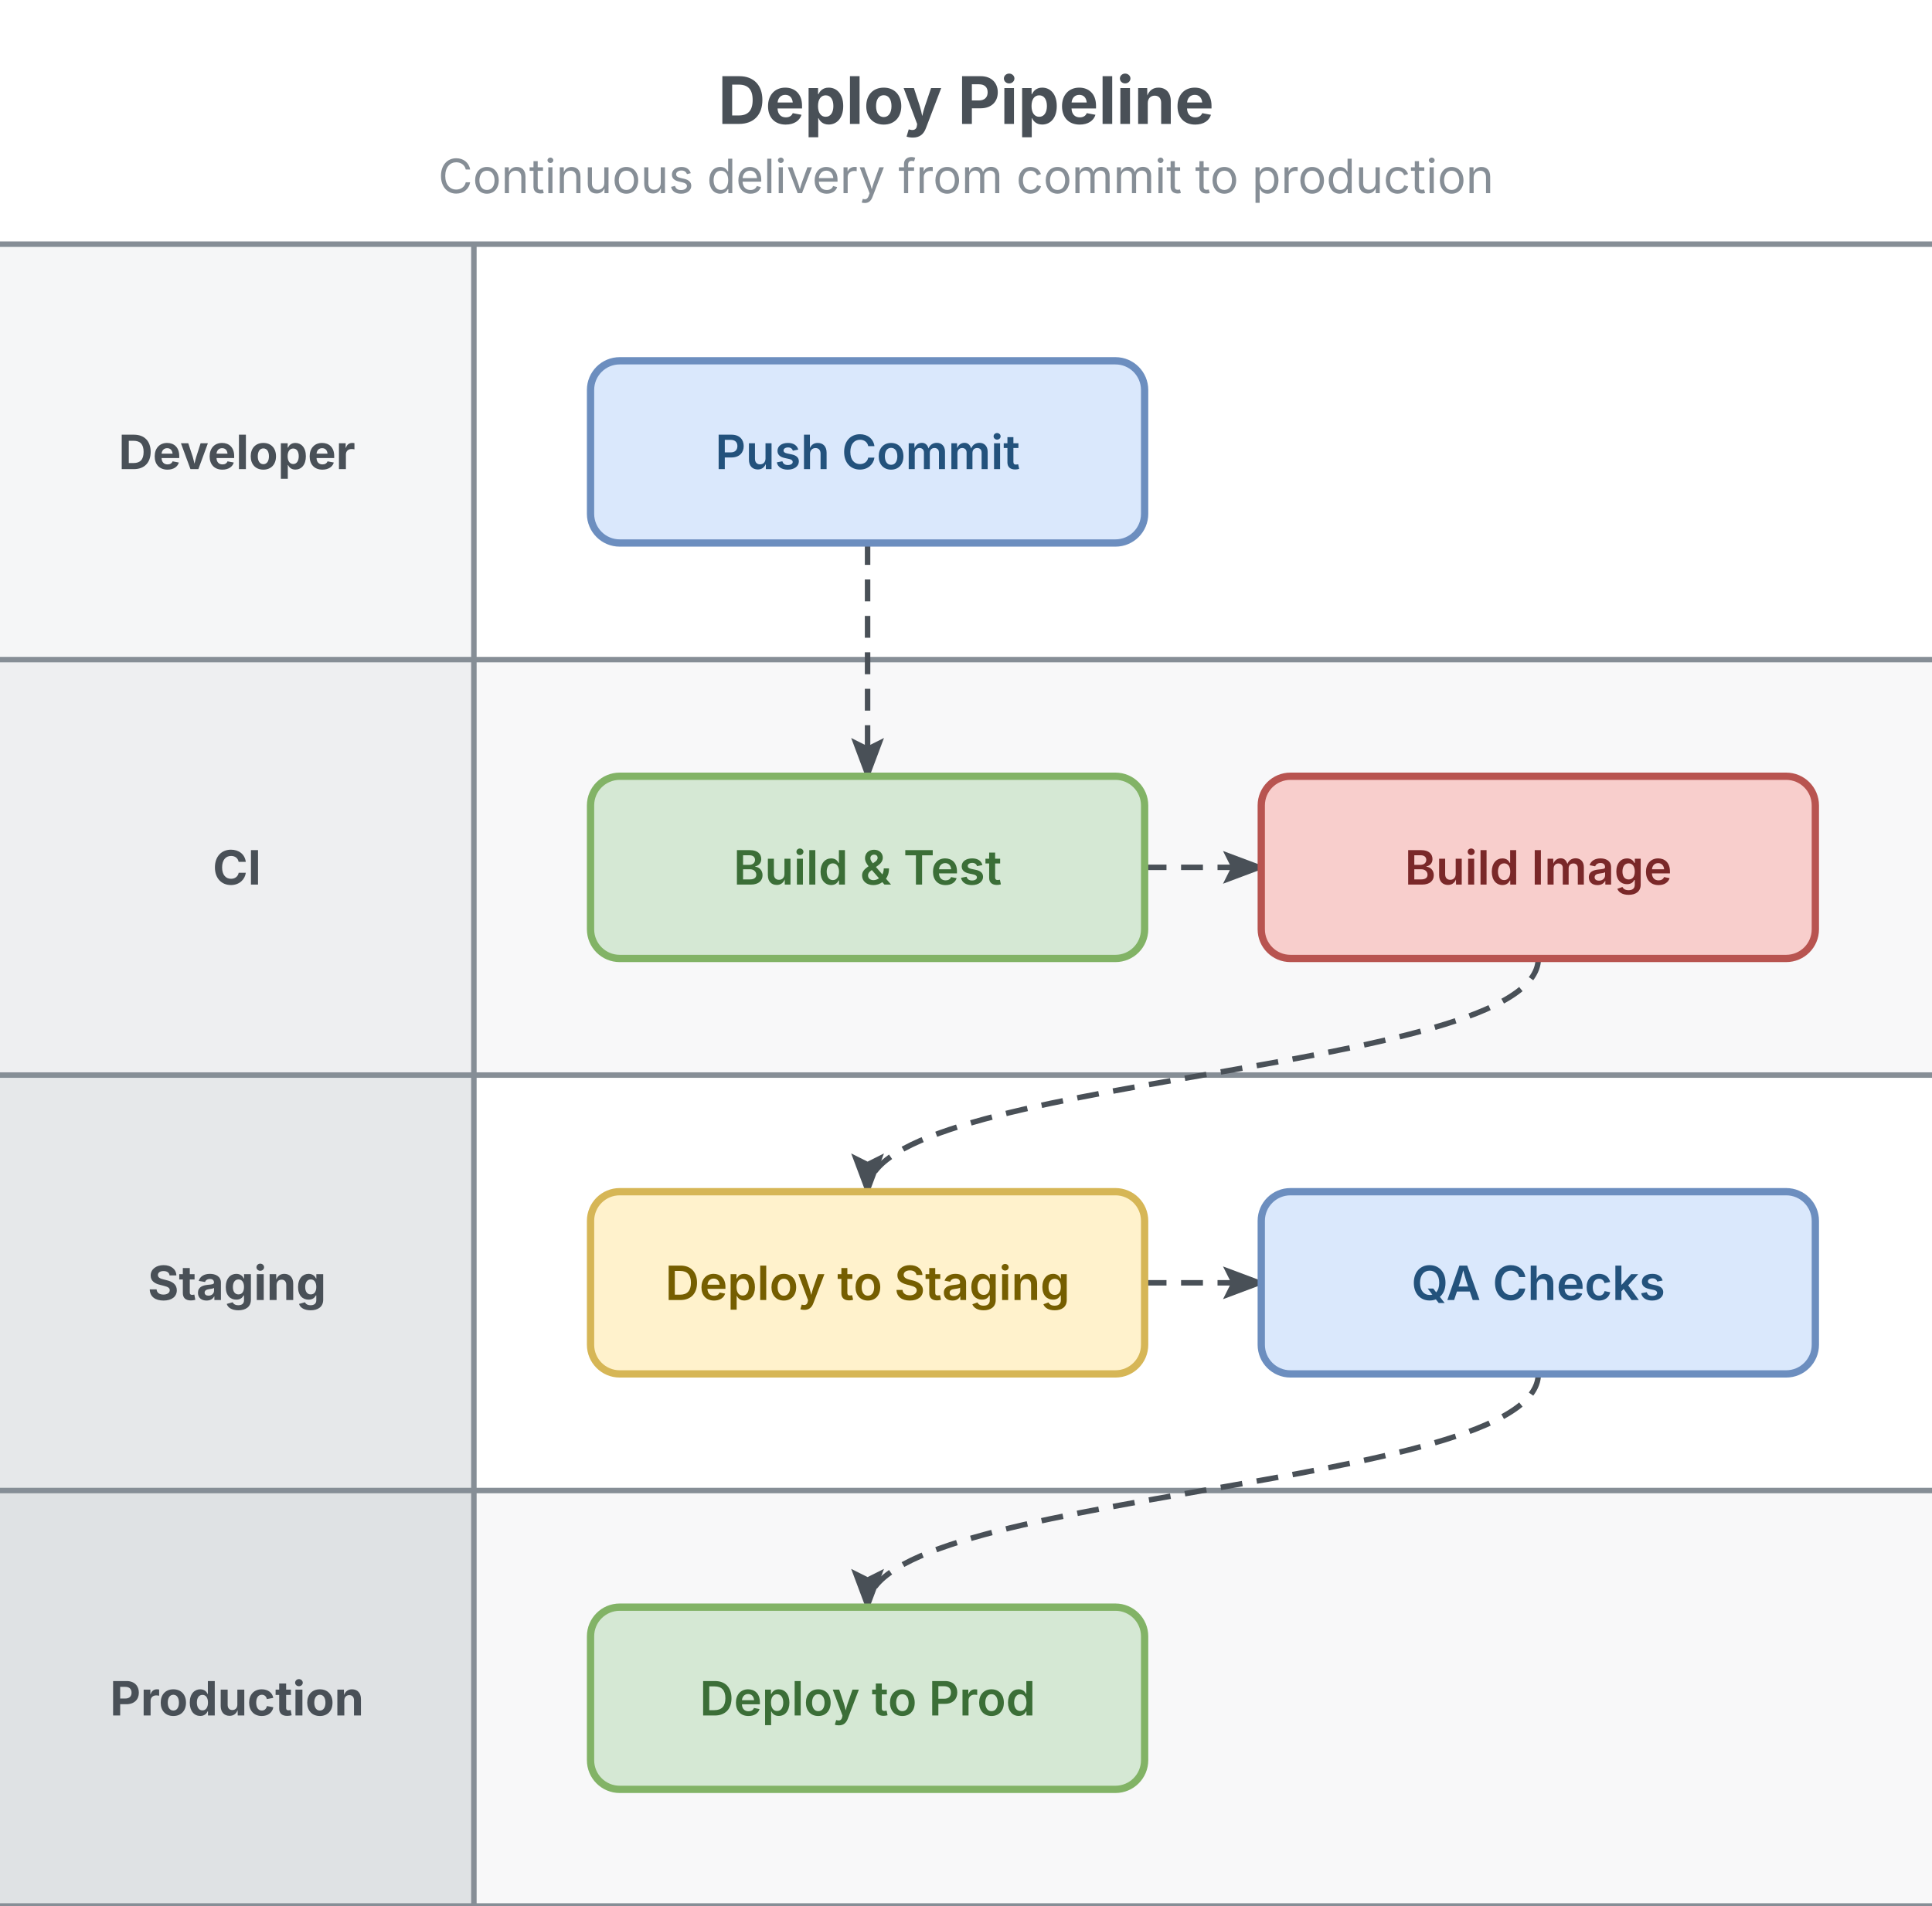
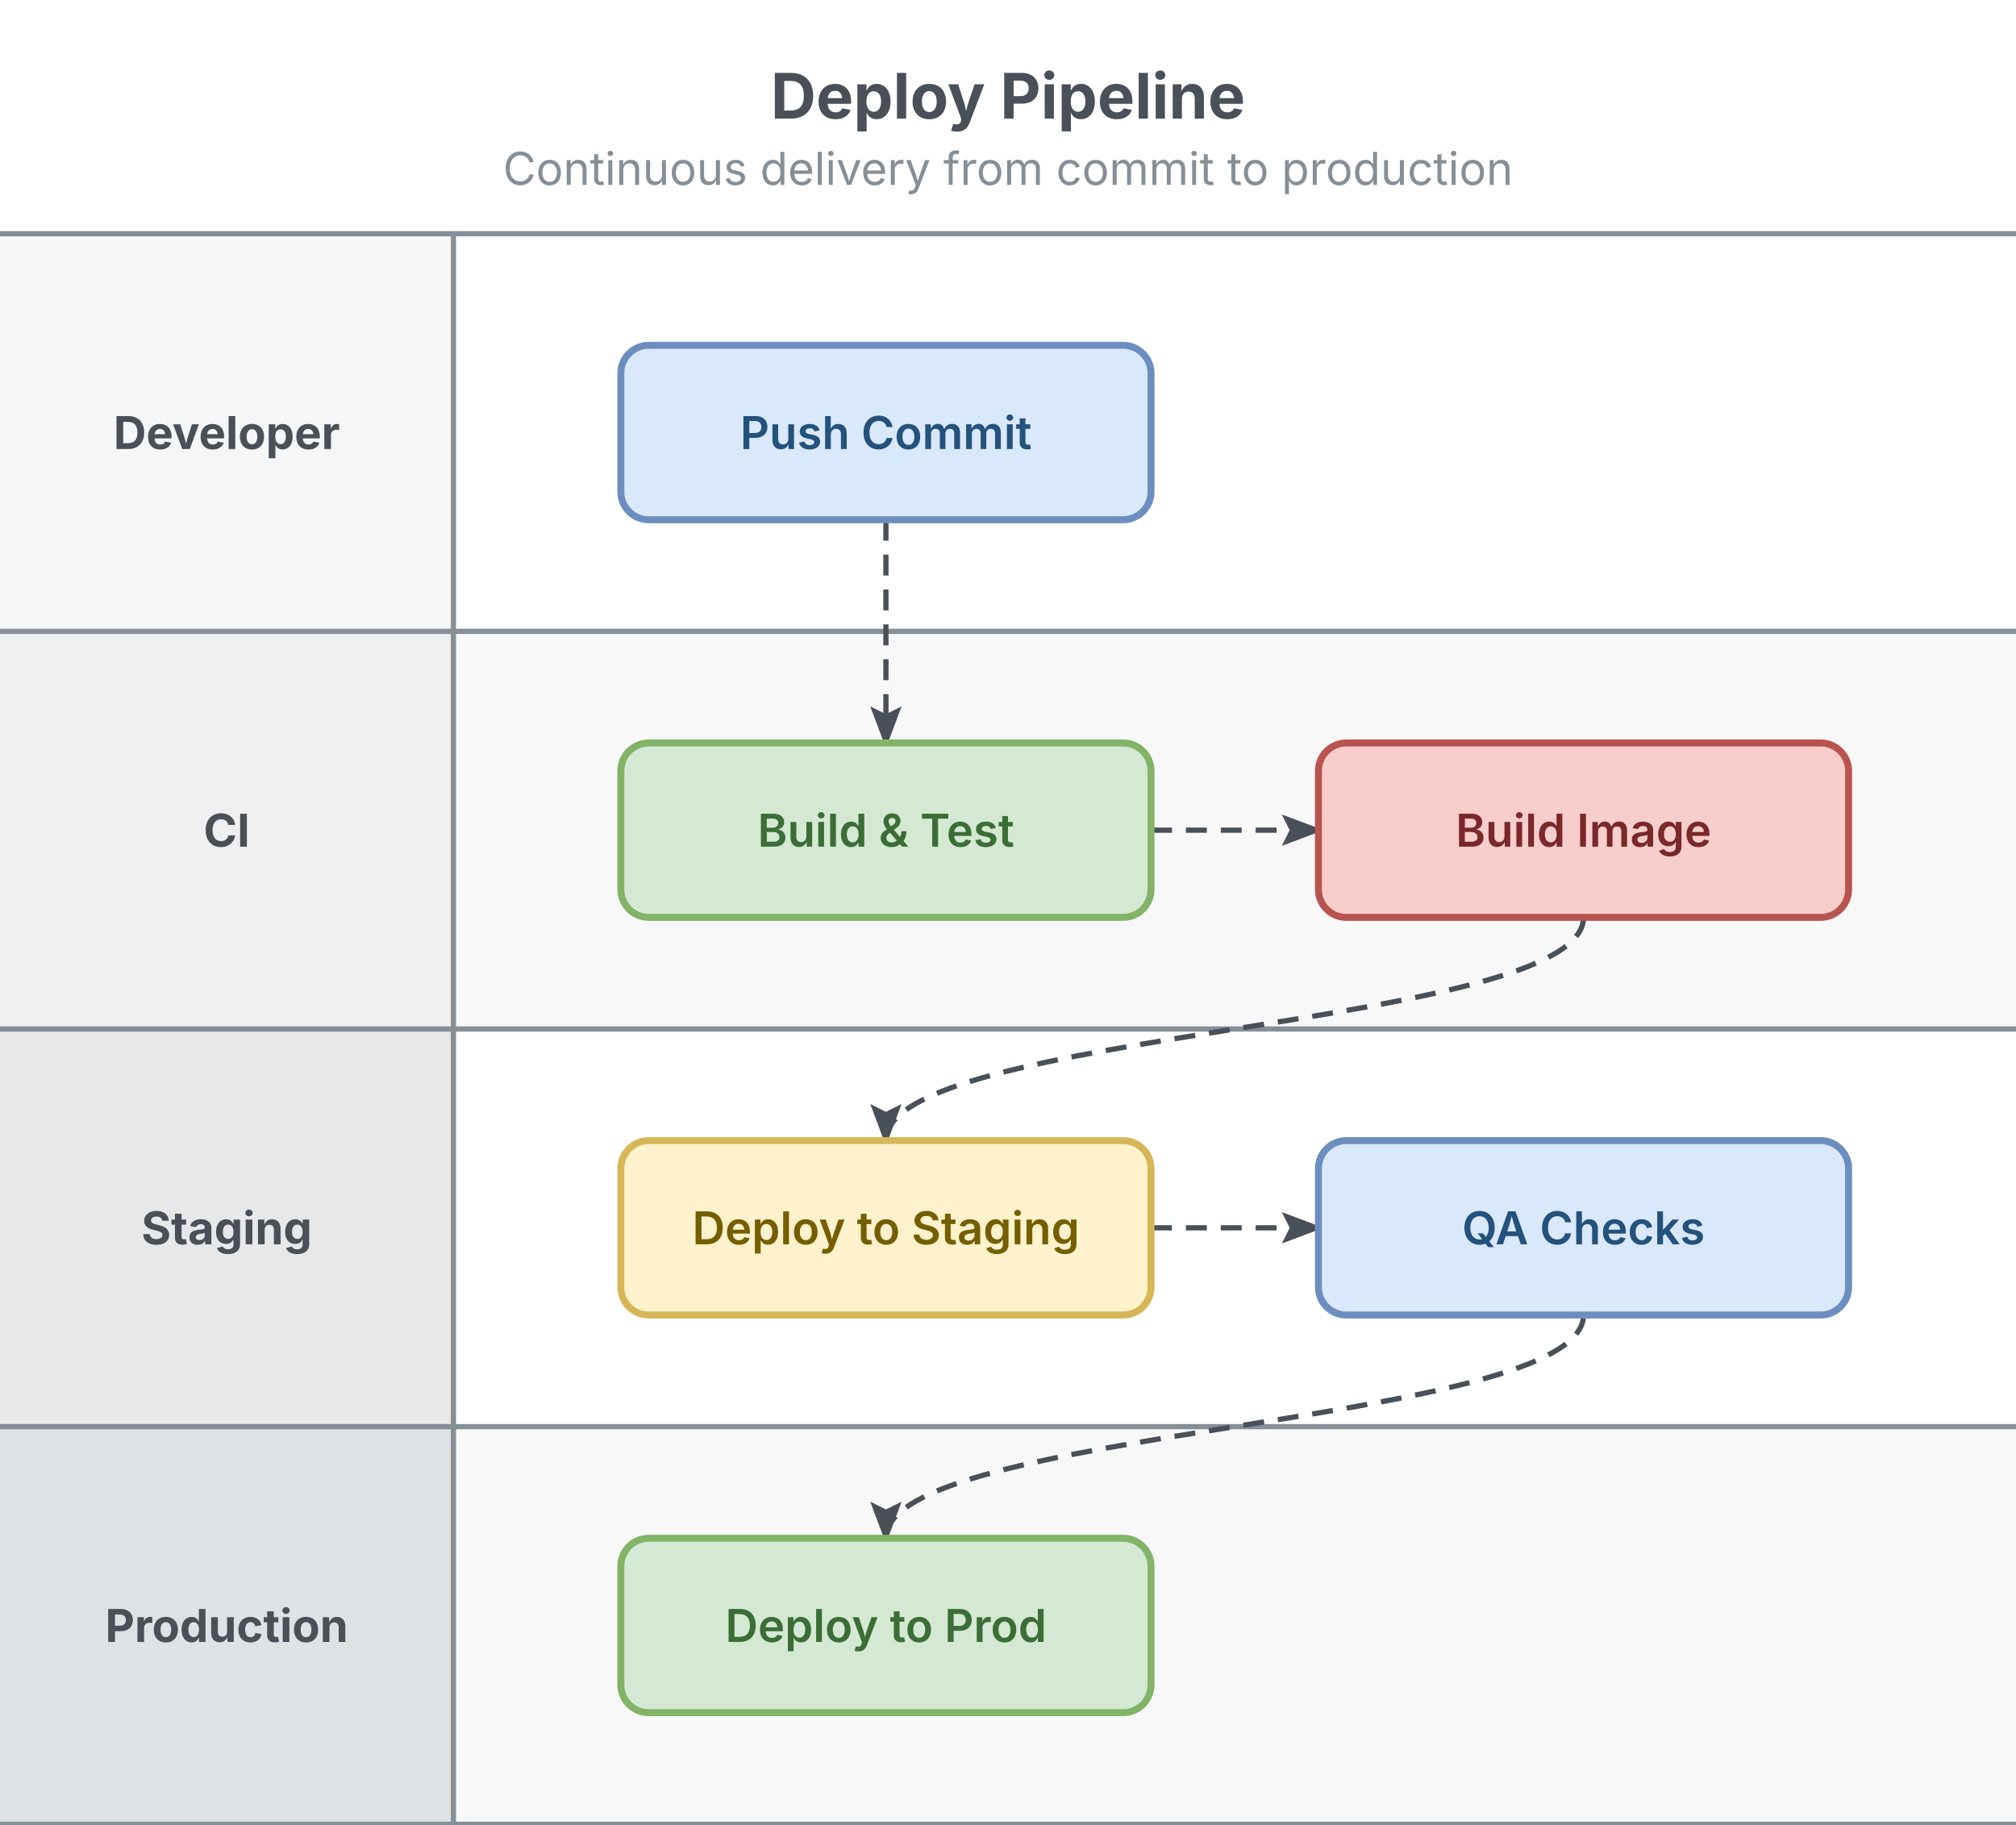
- <svg xmlns="http://www.w3.org/2000/svg" width="530" height="523" viewBox="0 0 530 523">
-   <text x="265" y="34" text-anchor="middle" font-family="Inter, system-ui, -apple-system, sans-serif" font-size="18" font-weight="700" fill="#495057">Deploy Pipeline</text>
-   <text x="265" y="53" text-anchor="middle" font-family="Inter, system-ui, -apple-system, sans-serif" font-size="13" fill="#868e96">Continuous delivery from commit to production</text>
+ <svg xmlns="http://www.w3.org/2000/svg" width="578" height="523" viewBox="0 0 578 523">
+   <text x="289" y="34" text-anchor="middle" font-family="Inter, system-ui, -apple-system, sans-serif" font-size="18" font-weight="700" fill="#495057">Deploy Pipeline</text>
+   <text x="289" y="53" text-anchor="middle" font-family="Inter, system-ui, -apple-system, sans-serif" font-size="13" fill="#868e96">Continuous delivery from commit to production</text>
  <g class="swimlane-diagram" transform="translate(0,67)">
    <defs>
      <marker id="sw-1-arrow" markerWidth="8" markerHeight="6" refX="7" refY="3" orient="auto" markerUnits="strokeWidth">
        <polygon points="0 0, 8 3, 0 6, 1.5 3" fill="#495057" />
      </marker>
    </defs>
-     <rect x="130" y="0" width="400" height="114" fill="none" stroke="none" />
-     <line x1="0" y1="0" x2="530" y2="0" stroke="#868e96" stroke-width="1.5" />
+     <rect x="130" y="0" width="448" height="114" fill="none" stroke="none" />
+     <line x1="0" y1="0" x2="578" y2="0" stroke="#868e96" stroke-width="1.5" />
    <rect x="0" y="0" width="130" height="114" fill="#868e96" fill-opacity="0.08" stroke="none" />
    <line x1="130" y1="0" x2="130" y2="114" stroke="#868e96" stroke-width="1.5" />
    <text x="65" y="57" text-anchor="middle" dominant-baseline="central" font-family="Inter, system-ui, -apple-system, sans-serif" font-size="13" font-weight="700" fill="#495057">Developer</text>
-     <rect x="130" y="114" width="400" height="114" fill="rgba(134,142,150,0.06)" stroke="none" />
-     <line x1="0" y1="114" x2="530" y2="114" stroke="#868e96" stroke-width="1.5" />
+     <rect x="130" y="114" width="448" height="114" fill="rgba(134,142,150,0.06)" stroke="none" />
+     <line x1="0" y1="114" x2="578" y2="114" stroke="#868e96" stroke-width="1.5" />
    <rect x="0" y="114" width="130" height="114" fill="#868e96" fill-opacity="0.14" stroke="none" />
    <line x1="130" y1="114" x2="130" y2="228" stroke="#868e96" stroke-width="1.5" />
    <text x="65" y="171" text-anchor="middle" dominant-baseline="central" font-family="Inter, system-ui, -apple-system, sans-serif" font-size="13" font-weight="700" fill="#495057">CI</text>
-     <rect x="130" y="228" width="400" height="114" fill="none" stroke="none" />
-     <line x1="0" y1="228" x2="530" y2="228" stroke="#868e96" stroke-width="1.5" />
+     <rect x="130" y="228" width="448" height="114" fill="none" stroke="none" />
+     <line x1="0" y1="228" x2="578" y2="228" stroke="#868e96" stroke-width="1.5" />
    <rect x="0" y="228" width="130" height="114" fill="#868e96" fill-opacity="0.2" stroke="none" />
    <line x1="130" y1="228" x2="130" y2="342" stroke="#868e96" stroke-width="1.5" />
    <text x="65" y="285" text-anchor="middle" dominant-baseline="central" font-family="Inter, system-ui, -apple-system, sans-serif" font-size="13" font-weight="700" fill="#495057">Staging</text>
-     <rect x="130" y="342" width="400" height="114" fill="rgba(134,142,150,0.06)" stroke="none" />
-     <line x1="0" y1="342" x2="530" y2="342" stroke="#868e96" stroke-width="1.5" />
+     <rect x="130" y="342" width="448" height="114" fill="rgba(134,142,150,0.06)" stroke="none" />
+     <line x1="0" y1="342" x2="578" y2="342" stroke="#868e96" stroke-width="1.5" />
    <rect x="0" y="342" width="130" height="114" fill="#868e96" fill-opacity="0.26" stroke="none" />
    <line x1="130" y1="342" x2="130" y2="456" stroke="#868e96" stroke-width="1.5" />
    <text x="65" y="399" text-anchor="middle" dominant-baseline="central" font-family="Inter, system-ui, -apple-system, sans-serif" font-size="13" font-weight="700" fill="#495057">Production</text>
-     <line x1="0" y1="456" x2="530" y2="456" stroke="#868e96" stroke-width="1.5" />
-     <path d="M238,82 C238,114 238,114 238,146" fill="none" stroke="#495057" stroke-width="1.5" stroke-dasharray="6,4" marker-end="url(#sw-1-arrow)">
+     <line x1="0" y1="456" x2="578" y2="456" stroke="#868e96" stroke-width="1.5" />
+     <path d="M254,82 C254,114 254,114 254,146" fill="none" stroke="#495057" stroke-width="1.5" stroke-dasharray="6,4" marker-end="url(#sw-1-arrow)">
      <animate attributeName="stroke-dashoffset" from="0" to="-20" dur="0.8s" repeatCount="indefinite" />
    </path>
-     <path d="M314,171 L346,171" fill="none" stroke="#495057" stroke-width="1.5" stroke-dasharray="6,4" marker-end="url(#sw-1-arrow)">
+     <path d="M330,171 L378,171" fill="none" stroke="#495057" stroke-width="1.5" stroke-dasharray="6,4" marker-end="url(#sw-1-arrow)">
      <animate attributeName="stroke-dashoffset" from="0" to="-20" dur="0.8s" repeatCount="indefinite" />
    </path>
-     <path d="M422,196 C422,228 238,228 238,260" fill="none" stroke="#495057" stroke-width="1.5" stroke-dasharray="6,4" marker-end="url(#sw-1-arrow)">
+     <path d="M454,196 C454,228 254,228 254,260" fill="none" stroke="#495057" stroke-width="1.5" stroke-dasharray="6,4" marker-end="url(#sw-1-arrow)">
      <animate attributeName="stroke-dashoffset" from="0" to="-20" dur="0.8s" repeatCount="indefinite" />
    </path>
-     <path d="M314,285 L346,285" fill="none" stroke="#495057" stroke-width="1.5" stroke-dasharray="6,4" marker-end="url(#sw-1-arrow)">
+     <path d="M330,285 L378,285" fill="none" stroke="#495057" stroke-width="1.5" stroke-dasharray="6,4" marker-end="url(#sw-1-arrow)">
      <animate attributeName="stroke-dashoffset" from="0" to="-20" dur="0.8s" repeatCount="indefinite" />
    </path>
-     <path d="M422,310 C422,342 238,342 238,374" fill="none" stroke="#495057" stroke-width="1.5" stroke-dasharray="6,4" marker-end="url(#sw-1-arrow)">
+     <path d="M454,310 C454,342 254,342 254,374" fill="none" stroke="#495057" stroke-width="1.5" stroke-dasharray="6,4" marker-end="url(#sw-1-arrow)">
      <animate attributeName="stroke-dashoffset" from="0" to="-20" dur="0.8s" repeatCount="indefinite" />
    </path>
-     <rect x="162" y="32" width="152" height="50" rx="8" ry="8" fill="#dae8fc" stroke="#6c8ebf" stroke-width="2" />
-     <text x="238" y="57" text-anchor="middle" dominant-baseline="central" font-family="Inter, system-ui, -apple-system, sans-serif" font-size="13" font-weight="600" fill="#23527c">Push Commit</text>
-     <rect x="162" y="146" width="152" height="50" rx="8" ry="8" fill="#d5e8d4" stroke="#82b366" stroke-width="2" />
-     <text x="238" y="171" text-anchor="middle" dominant-baseline="central" font-family="Inter, system-ui, -apple-system, sans-serif" font-size="13" font-weight="600" fill="#3b6e37">Build &amp; Test</text>
-     <rect x="346" y="146" width="152" height="50" rx="8" ry="8" fill="#f8cecc" stroke="#b85450" stroke-width="2" />
-     <text x="422" y="171" text-anchor="middle" dominant-baseline="central" font-family="Inter, system-ui, -apple-system, sans-serif" font-size="13" font-weight="600" fill="#7a2829">Build Image</text>
-     <rect x="162" y="260" width="152" height="50" rx="8" ry="8" fill="#fff2cc" stroke="#d6b656" stroke-width="2" />
-     <text x="238" y="285" text-anchor="middle" dominant-baseline="central" font-family="Inter, system-ui, -apple-system, sans-serif" font-size="13" font-weight="600" fill="#755e00">Deploy to Staging</text>
-     <rect x="346" y="260" width="152" height="50" rx="8" ry="8" fill="#dae8fc" stroke="#6c8ebf" stroke-width="2" />
-     <text x="422" y="285" text-anchor="middle" dominant-baseline="central" font-family="Inter, system-ui, -apple-system, sans-serif" font-size="13" font-weight="600" fill="#23527c">QA Checks</text>
-     <rect x="162" y="374" width="152" height="50" rx="8" ry="8" fill="#d5e8d4" stroke="#82b366" stroke-width="2" />
-     <text x="238" y="399" text-anchor="middle" dominant-baseline="central" font-family="Inter, system-ui, -apple-system, sans-serif" font-size="13" font-weight="600" fill="#3b6e37">Deploy to Prod</text>
+     <rect x="178" y="32" width="152" height="50" rx="8" ry="8" fill="#dae8fc" stroke="#6c8ebf" stroke-width="2" />
+     <text x="254" y="57" text-anchor="middle" dominant-baseline="central" font-family="Inter, system-ui, -apple-system, sans-serif" font-size="13" font-weight="600" fill="#23527c">Push Commit</text>
+     <rect x="178" y="146" width="152" height="50" rx="8" ry="8" fill="#d5e8d4" stroke="#82b366" stroke-width="2" />
+     <text x="254" y="171" text-anchor="middle" dominant-baseline="central" font-family="Inter, system-ui, -apple-system, sans-serif" font-size="13" font-weight="600" fill="#3b6e37">Build &amp; Test</text>
+     <rect x="378" y="146" width="152" height="50" rx="8" ry="8" fill="#f8cecc" stroke="#b85450" stroke-width="2" />
+     <text x="454" y="171" text-anchor="middle" dominant-baseline="central" font-family="Inter, system-ui, -apple-system, sans-serif" font-size="13" font-weight="600" fill="#7a2829">Build Image</text>
+     <rect x="178" y="260" width="152" height="50" rx="8" ry="8" fill="#fff2cc" stroke="#d6b656" stroke-width="2" />
+     <text x="254" y="285" text-anchor="middle" dominant-baseline="central" font-family="Inter, system-ui, -apple-system, sans-serif" font-size="13" font-weight="600" fill="#755e00">Deploy to Staging</text>
+     <rect x="378" y="260" width="152" height="50" rx="8" ry="8" fill="#dae8fc" stroke="#6c8ebf" stroke-width="2" />
+     <text x="454" y="285" text-anchor="middle" dominant-baseline="central" font-family="Inter, system-ui, -apple-system, sans-serif" font-size="13" font-weight="600" fill="#23527c">QA Checks</text>
+     <rect x="178" y="374" width="152" height="50" rx="8" ry="8" fill="#d5e8d4" stroke="#82b366" stroke-width="2" />
+     <text x="254" y="399" text-anchor="middle" dominant-baseline="central" font-family="Inter, system-ui, -apple-system, sans-serif" font-size="13" font-weight="600" fill="#3b6e37">Deploy to Prod</text>
  </g>
</svg>
